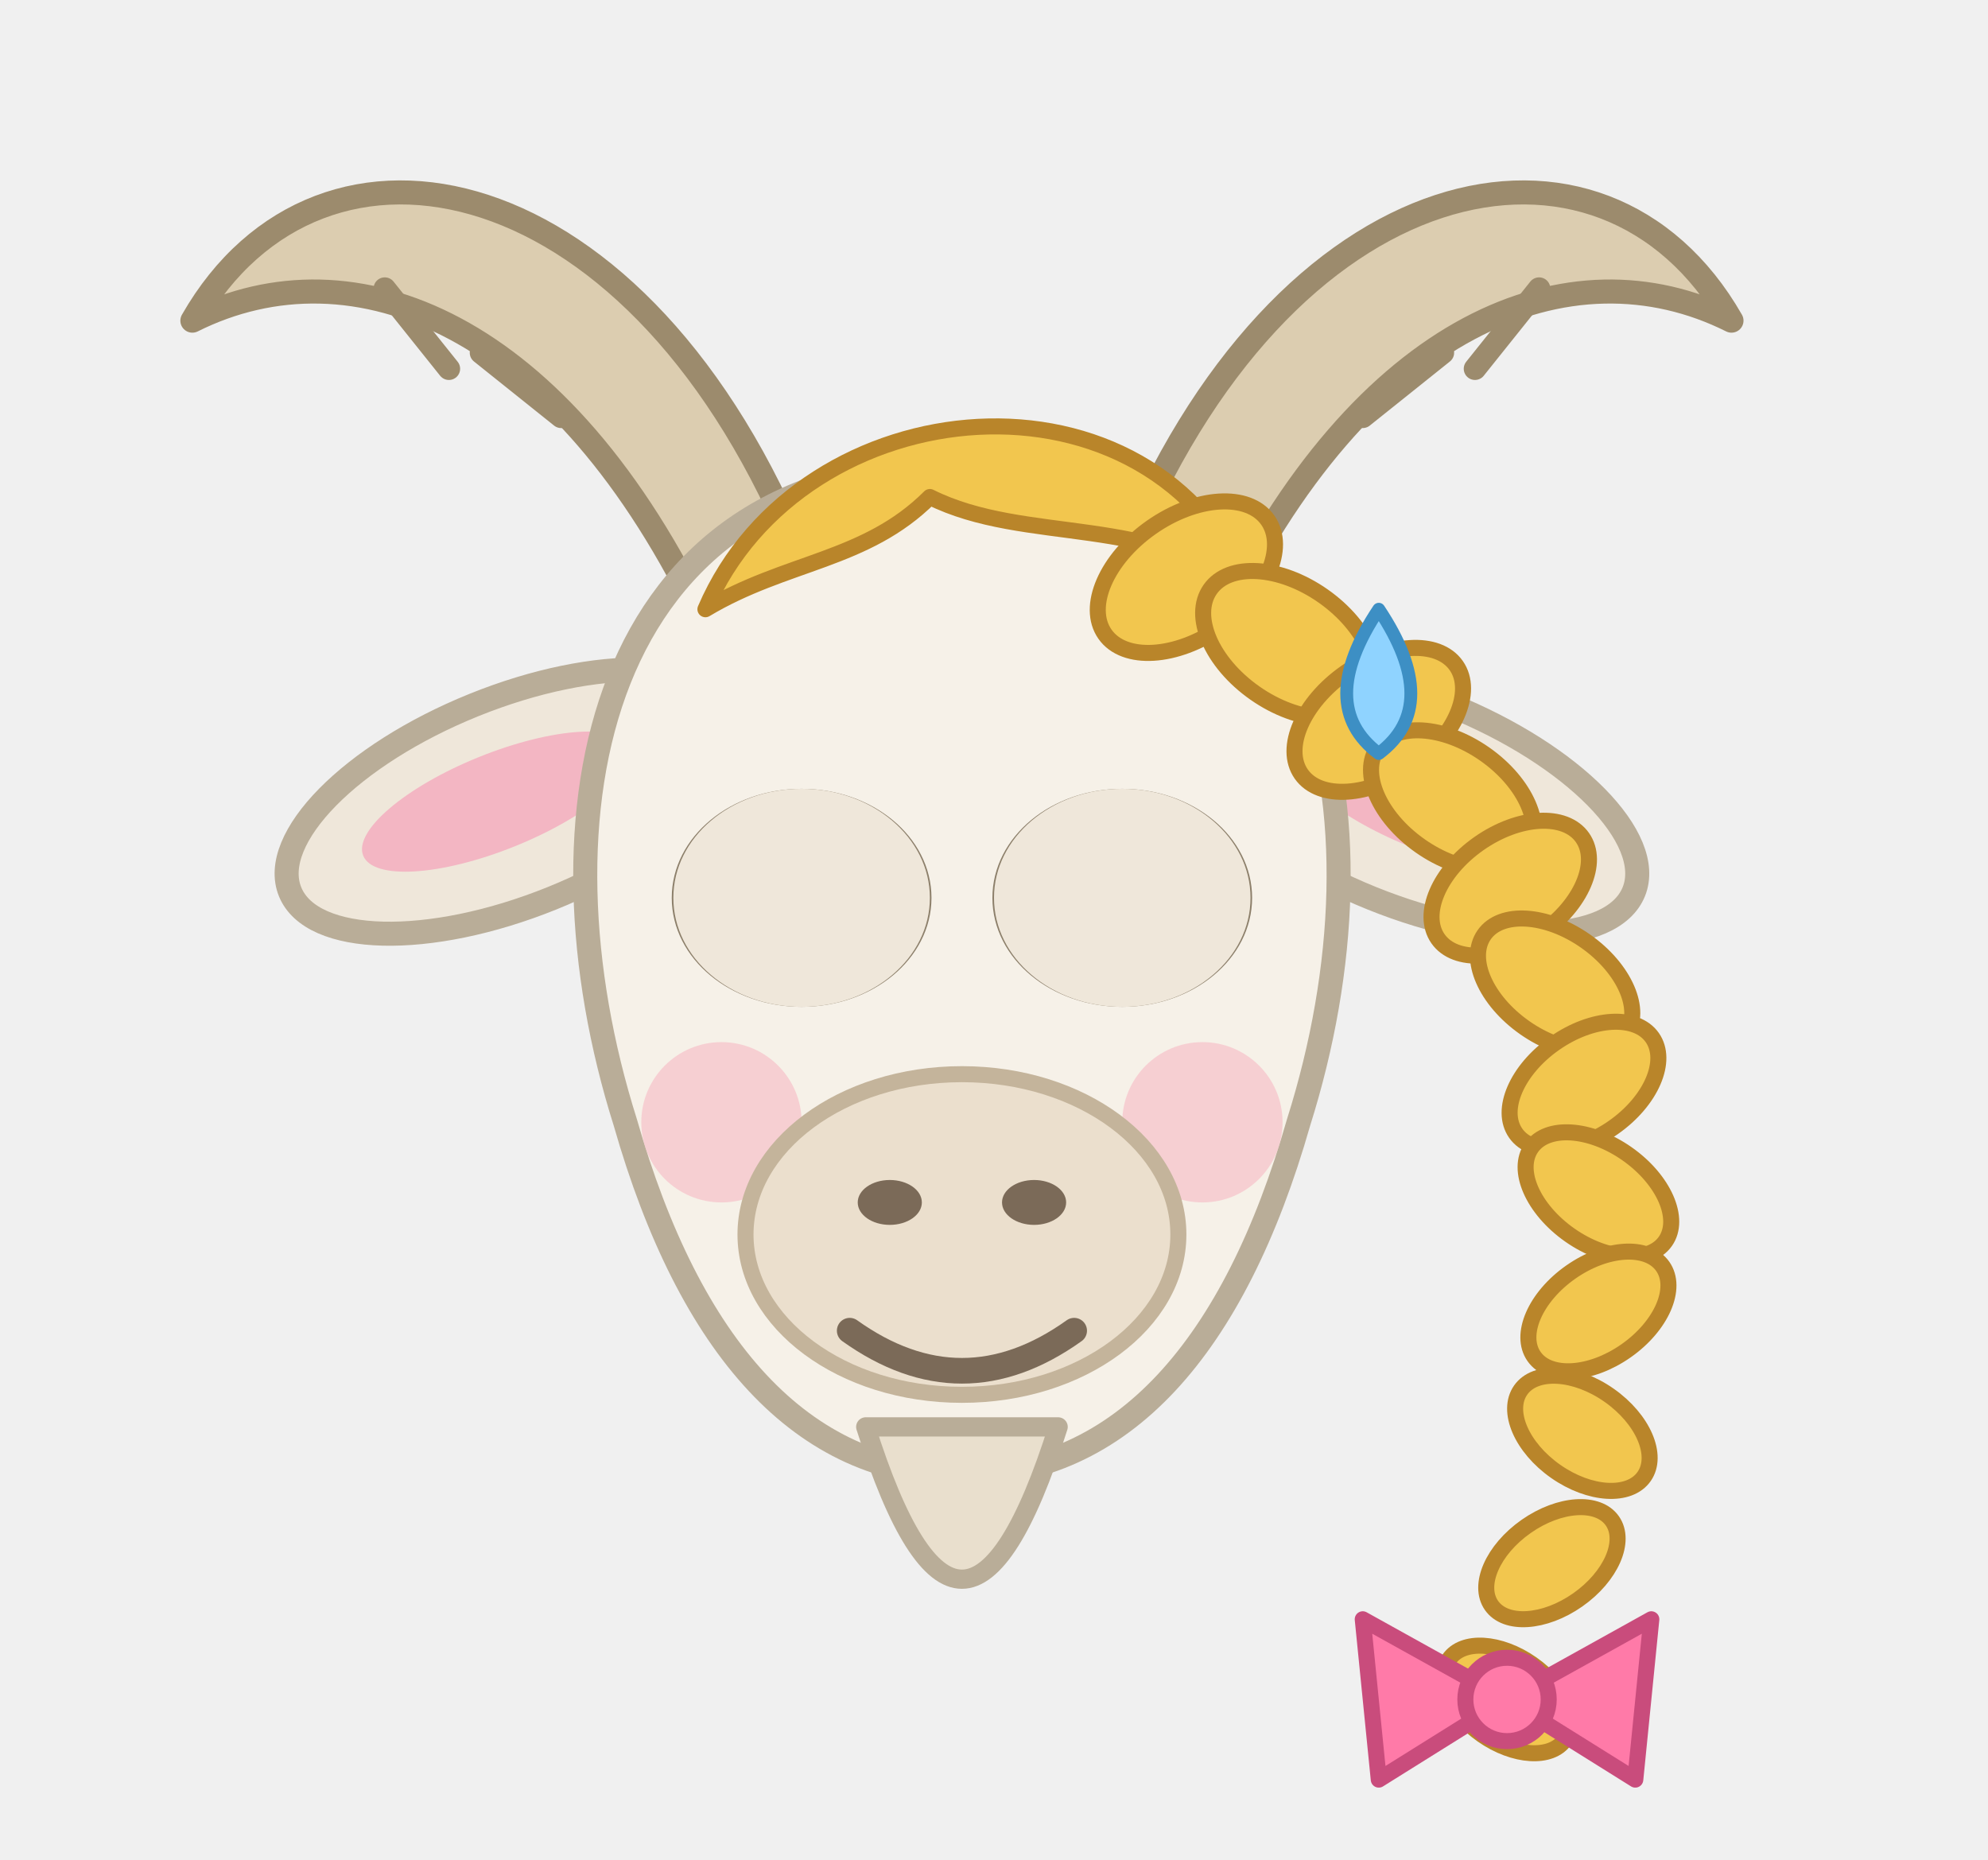
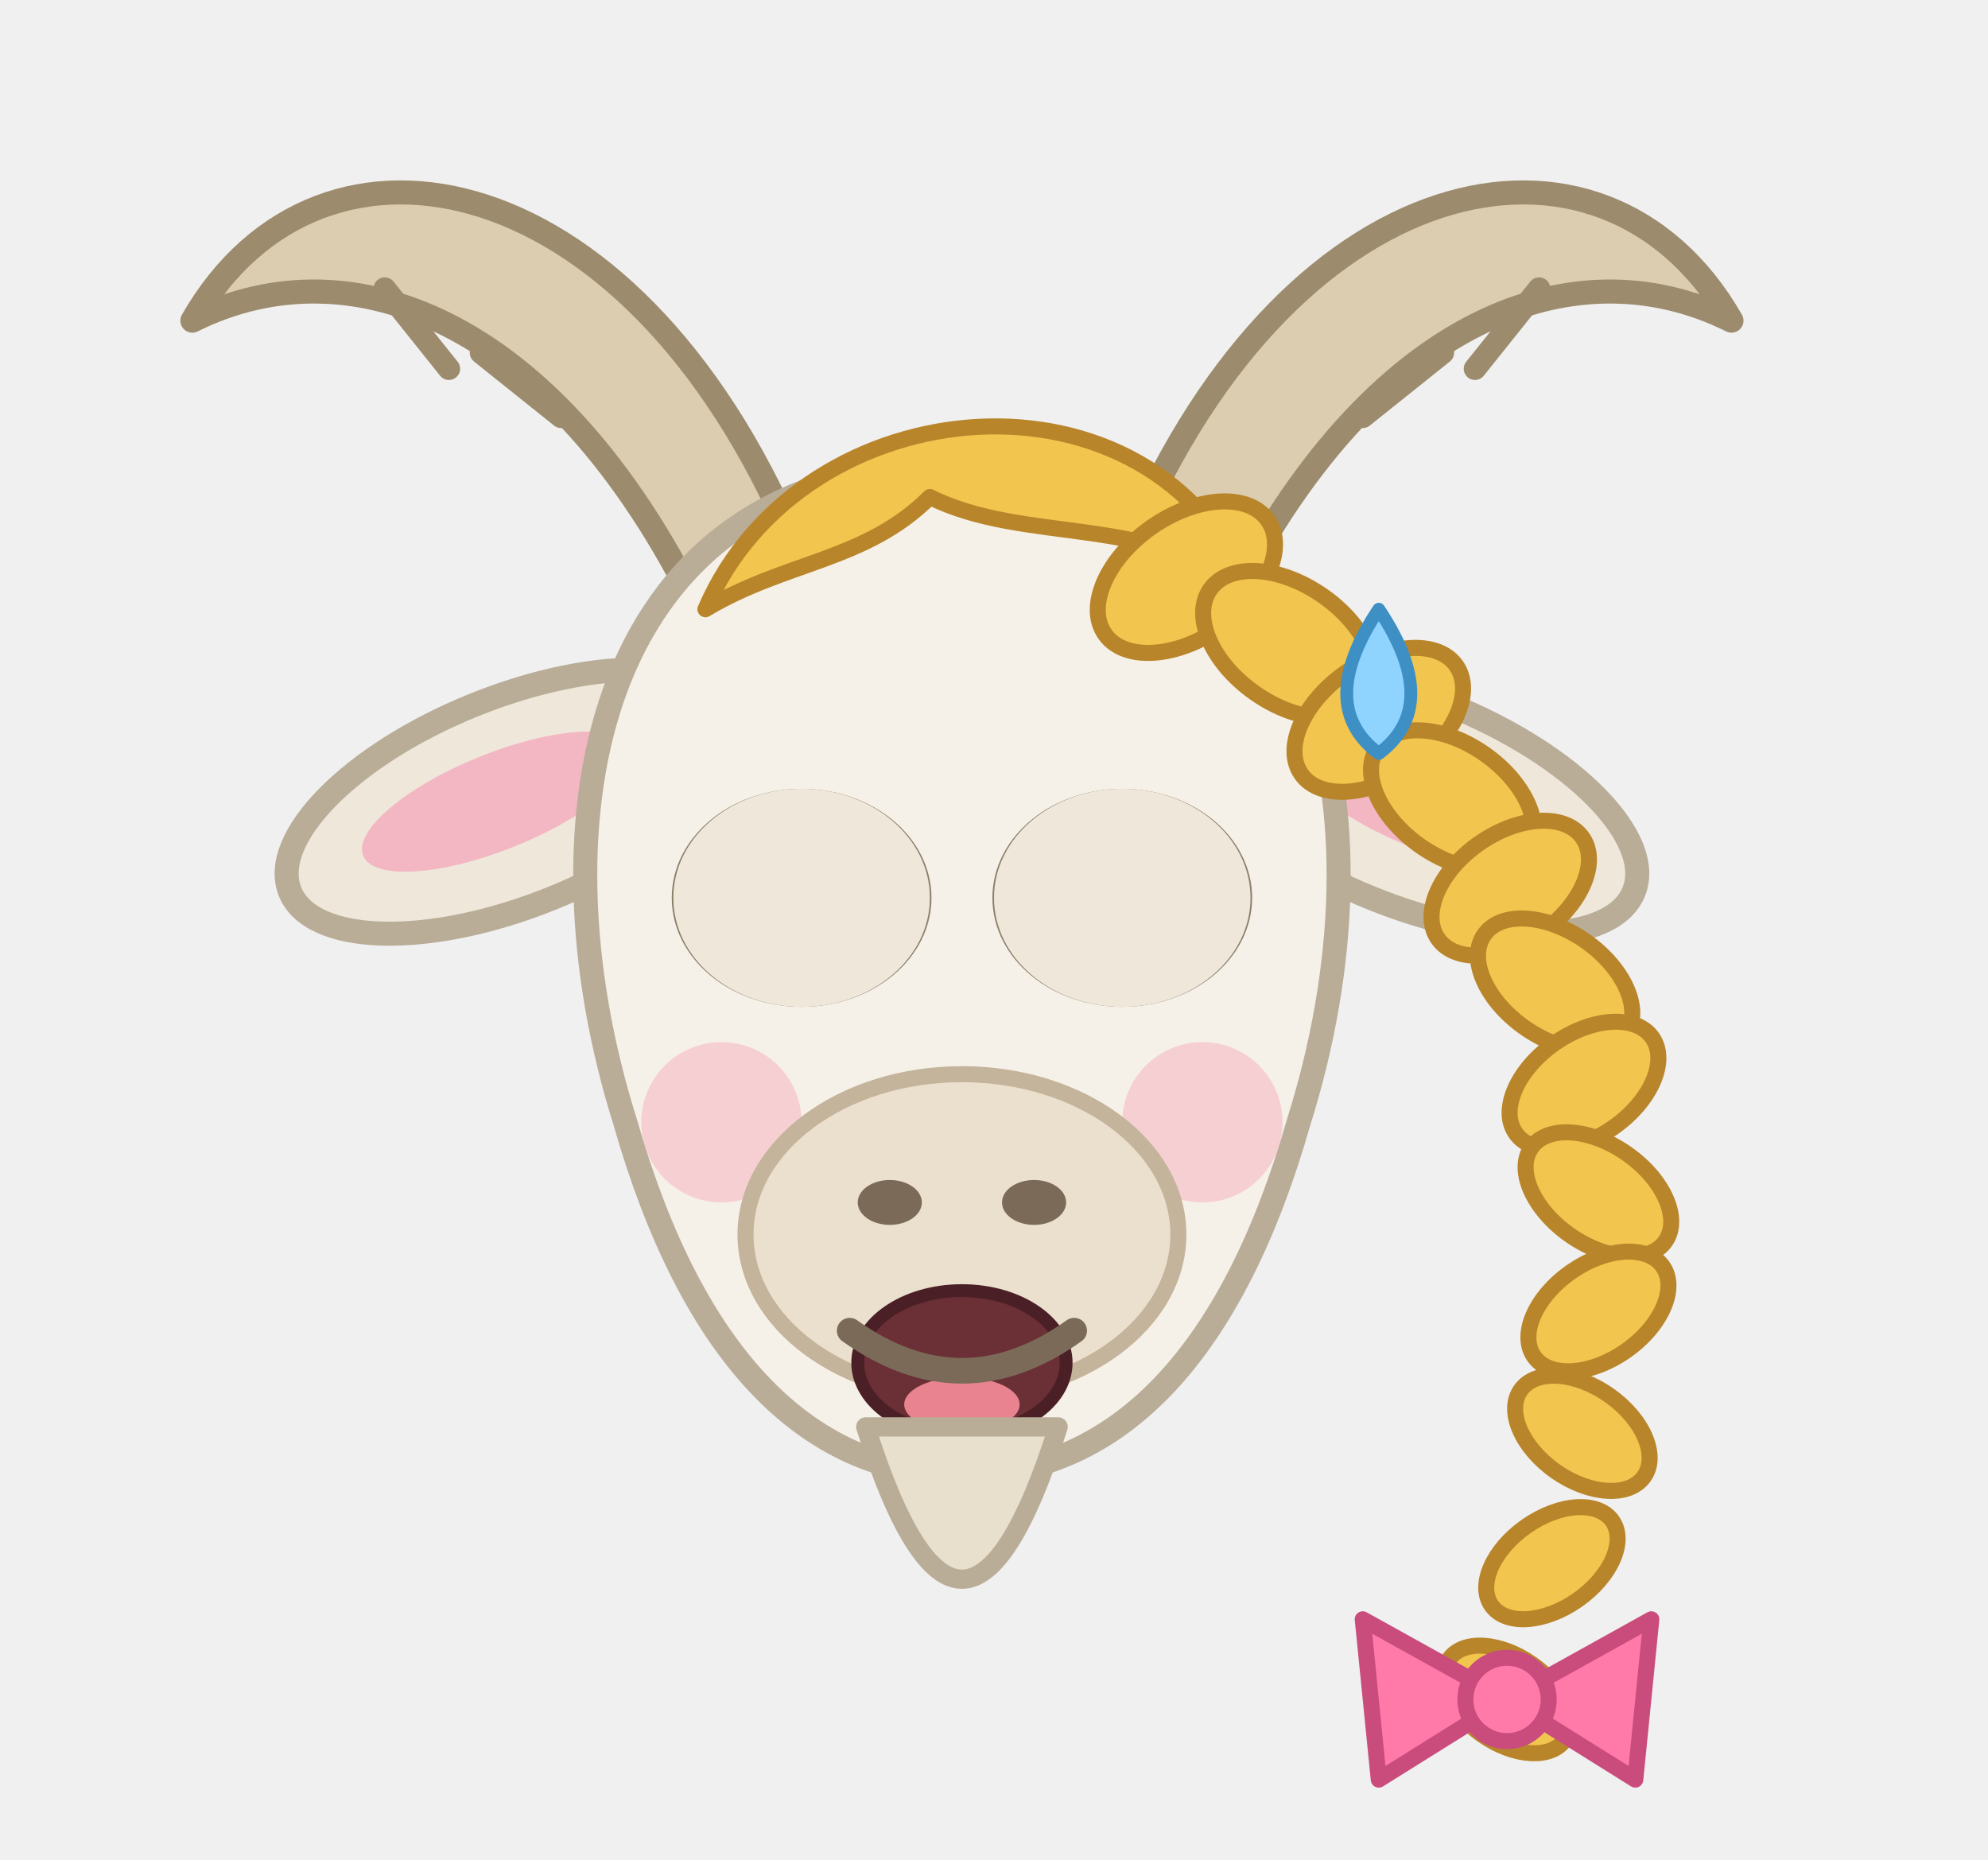
<svg xmlns="http://www.w3.org/2000/svg" width="496" height="464" viewBox="0 0 124 116" role="img" aria-label="Rapunzel the goat">
  <g stroke-linejoin="round">
    <path d="M50 35 C 40 10, 20 6, 12 20 C 22 15, 35 20, 44 39 Z" fill="#dccdb0" stroke="#9c8b6d" stroke-width="1.5" />
    <path d="M70 35 C 80 10, 100 6, 108 20 C 98 15, 85 20, 76 39 Z" fill="#dccdb0" stroke="#9c8b6d" stroke-width="1.5" />
    <path d="M30 22 l5 4 M24 18 l4 5 M90 22 l-5 4 M96 18 l-4 5" stroke="#9c8b6d" stroke-width="1.4" stroke-linecap="round" fill="none" />
    <g class="ear-l">
      <ellipse cx="32" cy="50" rx="15" ry="6.5" transform="rotate(-22 32 50)" fill="#efe7da" stroke="#b9ad98" stroke-width="1.5" />
      <ellipse cx="31" cy="50" rx="9" ry="3" transform="rotate(-22 31 50)" fill="#f3b6c3" />
    </g>
    <g>
      <ellipse cx="88" cy="50" rx="15" ry="6.5" transform="rotate(22 88 50)" fill="#efe7da" stroke="#b9ad98" stroke-width="1.5" />
      <ellipse cx="89" cy="50" rx="9" ry="3" transform="rotate(22 89 50)" fill="#f3b6c3" />
    </g>
    <path d="M60 29 C 83 29, 87 51, 81 70 C 77 84, 70 92, 60 92 C 50 92, 43 84, 39 70 C 33 51, 37 29, 60 29 Z" fill="#f6f1e8" stroke="#b9ad98" stroke-width="1.5" />
    <path d="M44 38 C 50 24, 72 22, 78 37 C 72 32, 64 34, 58 31 C 54 35, 49 35, 44 38 Z" fill="#f2c64e" stroke="#b9852a" stroke-width="1" />
    <circle cx="45" cy="70" r="5" fill="#f7c1c9" opacity="0.7" />
    <circle cx="75" cy="70" r="5" fill="#f7c1c9" opacity="0.7" />
    <g>
      <ellipse cx="50" cy="56" rx="7.5" ry="6.2" fill="#fffdf6" stroke="#8c7f6a" stroke-width="1.2" />
      <rect class="pupil" x="46.5" y="53.8" width="7" height="4.4" rx="2" fill="#2a2622" />
      <circle cx="51.5" cy="54.6" r="1.1" fill="#fff" />
      <ellipse class="lid" cx="50" cy="56" rx="8" ry="6.8" fill="#efe7da" />
      <ellipse cx="70" cy="56" rx="7.5" ry="6.2" fill="#fffdf6" stroke="#8c7f6a" stroke-width="1.2" />
      <rect class="pupil" x="66.5" y="53.8" width="7" height="4.4" rx="2" fill="#2a2622" />
      <circle cx="71.5" cy="54.6" r="1.1" fill="#fff" />
      <ellipse class="lid" cx="70" cy="56" rx="8" ry="6.8" fill="#efe7da" />
    </g>
    <ellipse cx="60" cy="77" rx="13.5" ry="10" fill="#ebdfcd" stroke="#c4b49b" stroke-width="1" />
    <ellipse cx="55.5" cy="75" rx="2" ry="1.4" fill="#7b6a58" />
    <ellipse cx="64.5" cy="75" rx="2" ry="1.4" fill="#7b6a58" />
+     <g class="mouth">
+       <ellipse cx="60" cy="85" rx="6.5" ry="4.5" fill="#6b2f36" stroke="#4a1f25" stroke-width="0.8" />
+       <ellipse cx="60" cy="87.6" rx="3.6" ry="1.7" fill="#e8838f" />
+     </g>
    <g class="jaw">
      <path d="M53 83 Q60 88 67 83" stroke="#7b6a58" stroke-width="1.6" fill="none" stroke-linecap="round" />
      <path d="M54 89 Q60 108 66 89 Z" fill="#e9dfcd" stroke="#b9ad98" stroke-width="1.2" />
    </g>
    <ellipse cx="74.0" cy="36.0" rx="6.2" ry="3.8" transform="rotate(-35 74.0 36.0)" fill="#f2c64e" stroke="#b9852a" stroke-width="1" />
    <ellipse cx="80.4" cy="40.2" rx="6.0" ry="3.7" transform="rotate(35 80.4 40.2)" fill="#f2c64e" stroke="#b9852a" stroke-width="1" />
    <ellipse cx="86.0" cy="44.9" rx="5.9" ry="3.6" transform="rotate(-35 86.0 44.9)" fill="#f2c64e" stroke="#b9852a" stroke-width="1" />
    <ellipse cx="90.6" cy="49.9" rx="5.7" ry="3.5" transform="rotate(35 90.6 49.9)" fill="#f2c64e" stroke="#b9852a" stroke-width="1" />
    <ellipse cx="94.2" cy="55.4" rx="5.5" ry="3.4" transform="rotate(-35 94.2 55.4)" fill="#f2c64e" stroke="#b9852a" stroke-width="1" />
    <ellipse cx="97.0" cy="61.4" rx="5.4" ry="3.3" transform="rotate(35 97.0 61.4)" fill="#f2c64e" stroke="#b9852a" stroke-width="1" />
    <ellipse cx="98.8" cy="67.7" rx="5.2" ry="3.2" transform="rotate(-35 98.8 67.7)" fill="#f2c64e" stroke="#b9852a" stroke-width="1" />
    <ellipse cx="99.7" cy="74.5" rx="5.1" ry="3.1" transform="rotate(35 99.7 74.5)" fill="#f2c64e" stroke="#b9852a" stroke-width="1" />
    <ellipse cx="99.7" cy="81.8" rx="4.9" ry="3.0" transform="rotate(-35 99.7 81.8)" fill="#f2c64e" stroke="#b9852a" stroke-width="1" />
    <ellipse cx="98.7" cy="89.4" rx="4.7" ry="2.9" transform="rotate(35 98.7 89.4)" fill="#f2c64e" stroke="#b9852a" stroke-width="1" />
    <ellipse cx="96.8" cy="97.5" rx="4.6" ry="2.8" transform="rotate(-35 96.8 97.5)" fill="#f2c64e" stroke="#b9852a" stroke-width="1" />
    <ellipse cx="94.0" cy="106.0" rx="4.4" ry="2.7" transform="rotate(35 94.0 106.0)" fill="#f2c64e" stroke="#b9852a" stroke-width="1" />
    <path d="M94 106 l-9 -5 l1 10 z M94 106 l9 -5 l-1 10 z" fill="#ff7aa8" stroke="#c94c7c" stroke-width="1" />
    <circle cx="94" cy="106" r="2.6" fill="#ff7aa8" stroke="#c94c7c" />
    <path class="sweat" d="M86 38 q4 6 0 9 q-4 -3 0 -9 z" fill="#8fd3ff" stroke="#3d8fc4" stroke-width="0.8" />
  </g>
</svg>
